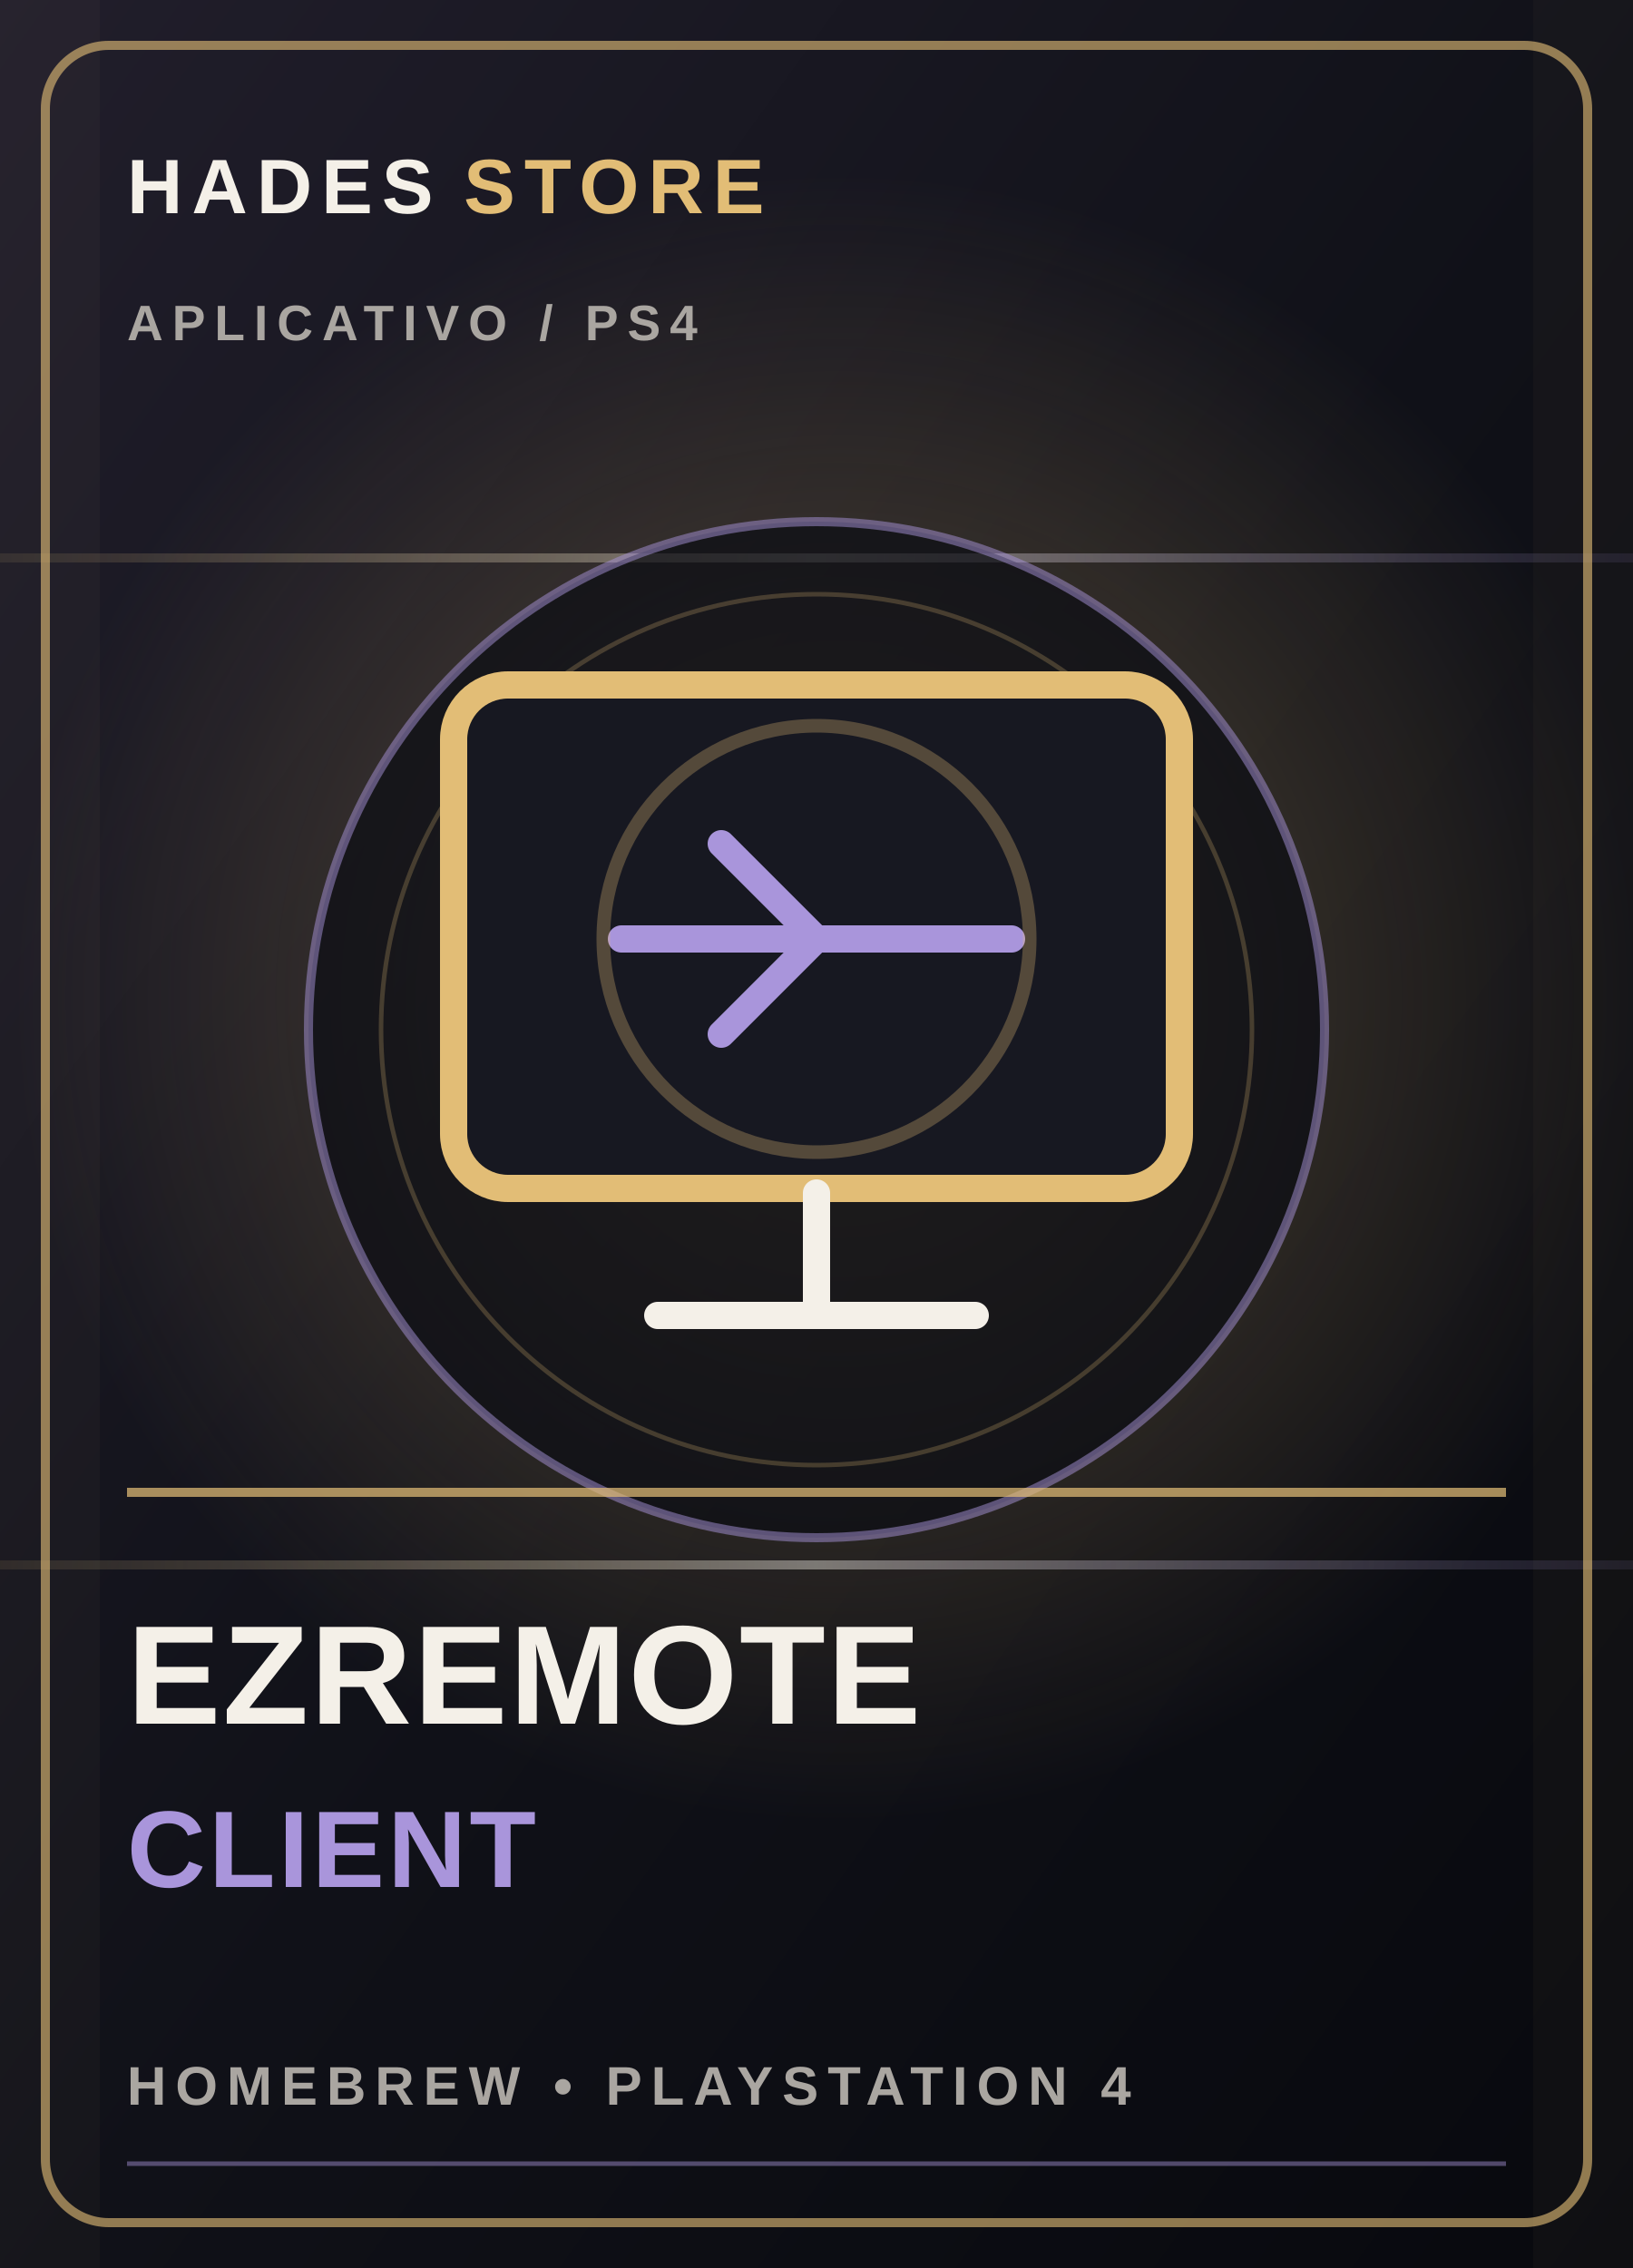
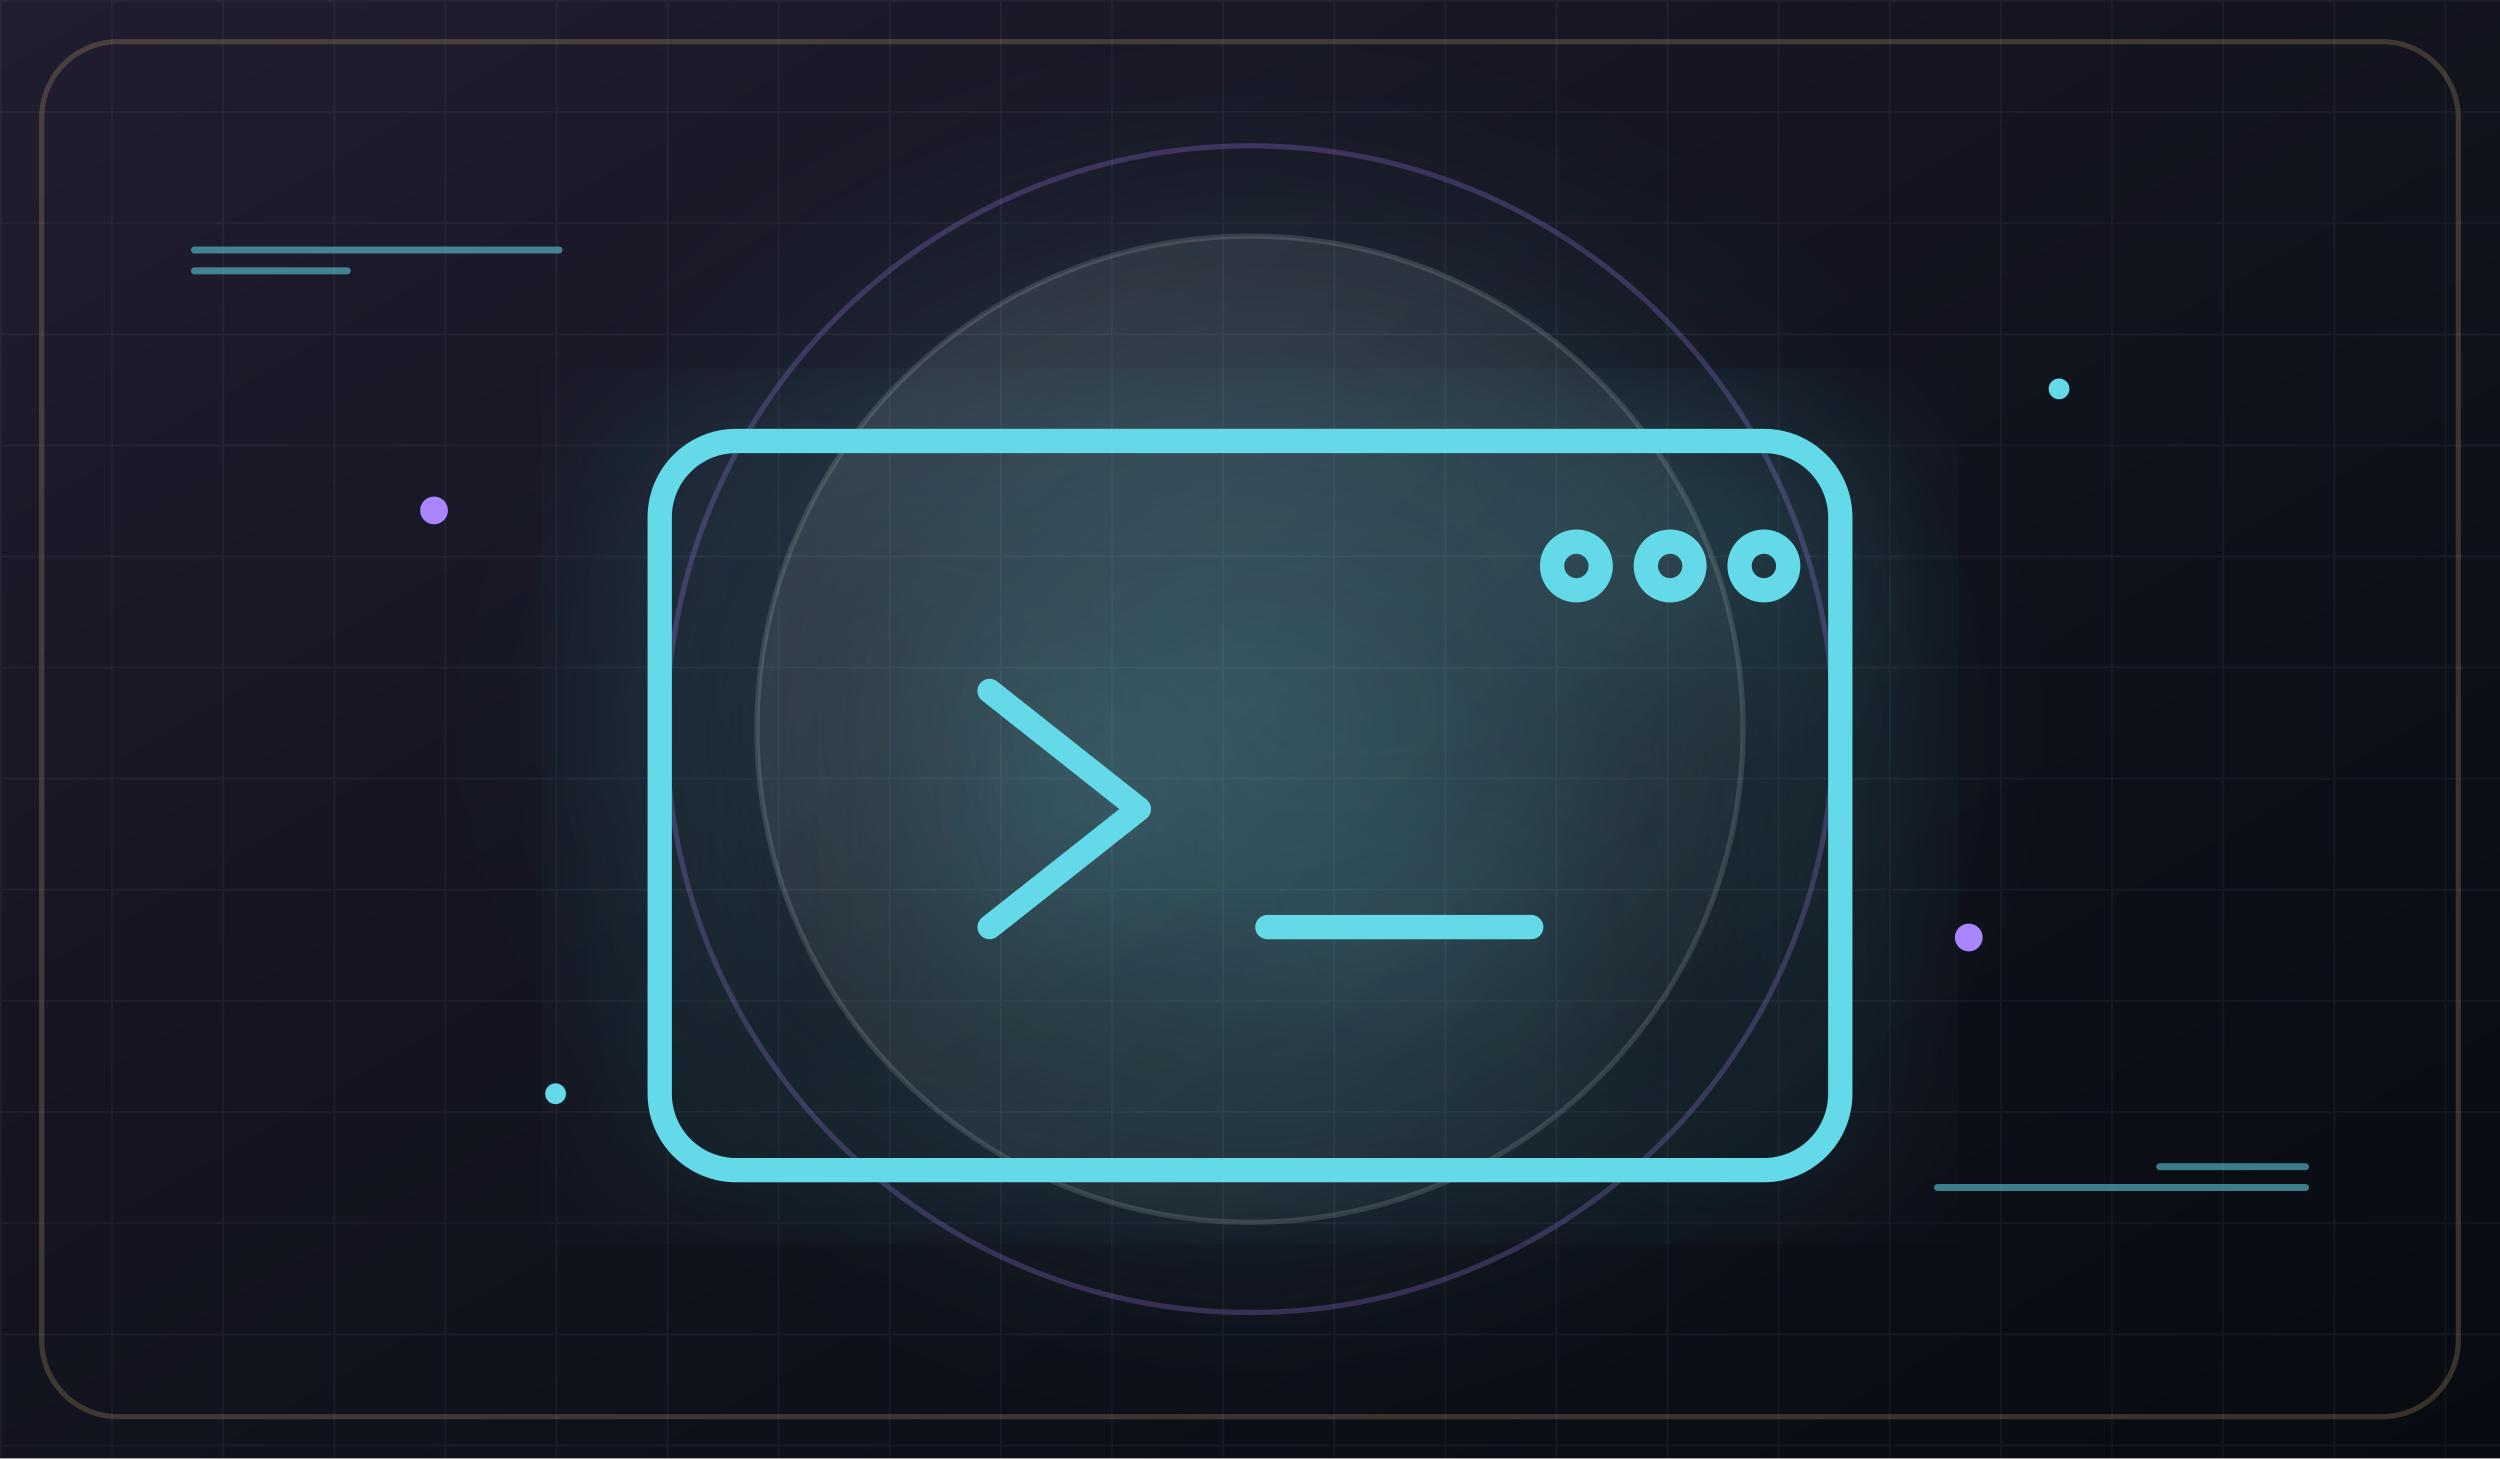
- <svg xmlns="http://www.w3.org/2000/svg" viewBox="0 0 360 500" role="img" aria-labelledby="title desc">
+ <svg xmlns="http://www.w3.org/2000/svg" viewBox="0 0 720 420" role="img" aria-label="Ilustração estilizada HADES Store">
  <defs>
-     <linearGradient id="bg-cover-10" x1="0" y1="0" x2="1" y2="1">
-       <stop stop-color="#211e2b" />
-       <stop offset=".52" stop-color="#101118" />
-       <stop offset="1" stop-color="#08090e" />
+     <linearGradient id="bg" x1="0" y1="0" x2="1" y2="1">
+       <stop stop-color="#211d30" />
+       <stop offset=".52" stop-color="#11131d" />
+       <stop offset="1" stop-color="#090b12" />
    </linearGradient>
-     <radialGradient id="glow-cover-10">
-       <stop stop-color="#e2bd76" stop-opacity=".34" />
-       <stop offset="1" stop-color="#e2bd76" stop-opacity="0" />
+     <radialGradient id="glow">
+       <stop stop-color="#64d9e8" stop-opacity=".32" />
+       <stop offset="1" stop-color="#64d9e8" stop-opacity="0" />
    </radialGradient>
-     <linearGradient id="foil-cover-10" x1="0" y1="0" x2="1" y2="0">
-       <stop stop-color="#e2bd76" stop-opacity=".1" />
-       <stop offset=".5" stop-color="#f4f0e8" stop-opacity=".42" />
-       <stop offset="1" stop-color="#a995db" stop-opacity=".1" />
+     <linearGradient id="glass" x1="0" y1="0" x2="1" y2="1">
+       <stop stop-color="#fff" stop-opacity=".1" />
+       <stop offset="1" stop-color="#fff" stop-opacity=".015" />
    </linearGradient>
+     <pattern id="grid" width="32" height="32" patternUnits="userSpaceOnUse">
+       <path d="M32 0H0v32" fill="none" stroke="#d9d5ec" stroke-opacity=".055" stroke-width="1" />
+     </pattern>
+     <filter id="soft">
+       <feGaussianBlur stdDeviation="24" />
+     </filter>
  </defs>
-   <rect width="360" height="500" fill="url(#bg-cover-10)" />
-   <circle cx="185" cy="220" r="183" fill="url(#glow-cover-10)" />
-   <path d="M0 123h360M0 345h360" stroke="url(#foil-cover-10)" stroke-width="2" />
-   <path d="M0 0h22v500H0zm338 0h22v500h-22z" fill="#e2bd76" opacity=".035" />
-   <rect x="10" y="10" width="340" height="480" rx="14" fill="none" stroke="#e2bd76" stroke-opacity=".62" stroke-width="2" />
-   <text x="28" y="47" fill="#f4f0e8" font-family="Arial,sans-serif" font-size="17" font-weight="800" letter-spacing="2">HADES <tspan fill="#e2bd76">STORE</tspan>
-   </text>
-   <text x="28" y="75" fill="#aaa6a1" font-family="Arial,sans-serif" font-size="11" font-weight="700" letter-spacing="2">APLICATIVO  /  PS4</text>
-   <circle cx="180" cy="227" r="112" fill="#0c0d14" fill-opacity=".72" stroke="#a995db" stroke-opacity=".5" stroke-width="2" />
-   <circle cx="180" cy="227" r="96" fill="none" stroke="#e2bd76" stroke-opacity=".24" stroke-width="1" />
-   <g color="#e2bd76">
-     <rect x="100" y="151" width="160" height="111" rx="12" fill="#171821" stroke="currentColor" stroke-width="6" />
-     <path d="M180 263v27m-35 0h70" stroke="#f4f0e8" stroke-width="6" stroke-linecap="round" />
-     <path d="M137 207h86m-64-21 21 21-21 21m42-21h21" fill="none" stroke="#a995db" stroke-width="6" stroke-linecap="round" stroke-linejoin="round" />
-     <circle cx="180" cy="207" r="47" fill="none" stroke="#e2bd76" stroke-opacity=".3" stroke-width="3" />
+   <rect width="720" height="420" fill="url(#bg)" />
+   <rect width="720" height="420" fill="url(#grid)" />
+   <ellipse cx="360" cy="210" rx="205" ry="175" fill="url(#glow)" filter="url(#soft)" />
+   <circle cx="360" cy="210" r="168" fill="none" stroke="#a985ff" stroke-opacity=".24" stroke-width="1.5" />
+   <circle cx="360" cy="210" r="142" fill="url(#glass)" stroke="#fff" stroke-opacity=".13" stroke-width="1.5" />
+   <path d="M56 72h105M56 78h44M558 342h106M622 336h42" stroke="#64d9e8" stroke-opacity=".55" stroke-width="2" stroke-linecap="round" />
+   <g fill="none" stroke="#64d9e8" stroke-width="12" stroke-linecap="round" stroke-linejoin="round" filter="url(#soft)" opacity=".25">
+     <rect x="190" y="127" width="340" height="210" rx="22" />
+     <path d="m285 199 43 34-43 34m80 0h76" />
+     <circle cx="454" cy="163" r="7" />
+     <circle cx="481" cy="163" r="7" />
+     <circle cx="508" cy="163" r="7" />
  </g>
-   <path d="M28 329h304" stroke="#e2bd76" stroke-opacity=".72" stroke-width="2" />
-   <text x="28" y="380" fill="#f4f0e8" font-family="Arial,sans-serif" font-size="31" font-weight="900" letter-spacing=".4">EZREMOTE</text>
-   <text x="28" y="416" fill="#a995db" font-family="Arial,sans-serif" font-size="24" font-weight="800" letter-spacing=".7">CLIENT</text>
-   <text x="28" y="464" fill="#aaa6a1" font-family="Arial,sans-serif" font-size="12" font-weight="700" letter-spacing="2">HOMEBREW  •  PLAYSTATION 4</text>
-   <path d="M28 477h304" stroke="#a995db" stroke-opacity=".45" />
+   <g fill="none" stroke="#64d9e8" stroke-width="7" stroke-linecap="round" stroke-linejoin="round">
+     <rect x="190" y="127" width="340" height="210" rx="22" />
+     <path d="m285 199 43 34-43 34m80 0h76" />
+     <circle cx="454" cy="163" r="7" />
+     <circle cx="481" cy="163" r="7" />
+     <circle cx="508" cy="163" r="7" />
+   </g>
+   <circle cx="125" cy="147" r="4" fill="#a985ff" />
+   <circle cx="593" cy="112" r="3" fill="#64d9e8" />
+   <circle cx="567" cy="270" r="4" fill="#a985ff" />
+   <circle cx="160" cy="315" r="3" fill="#64d9e8" />
+   <rect x="12" y="12" width="696" height="396" rx="22" fill="none" stroke="#e2bd76" stroke-opacity=".22" stroke-width="1.5" />
</svg>
